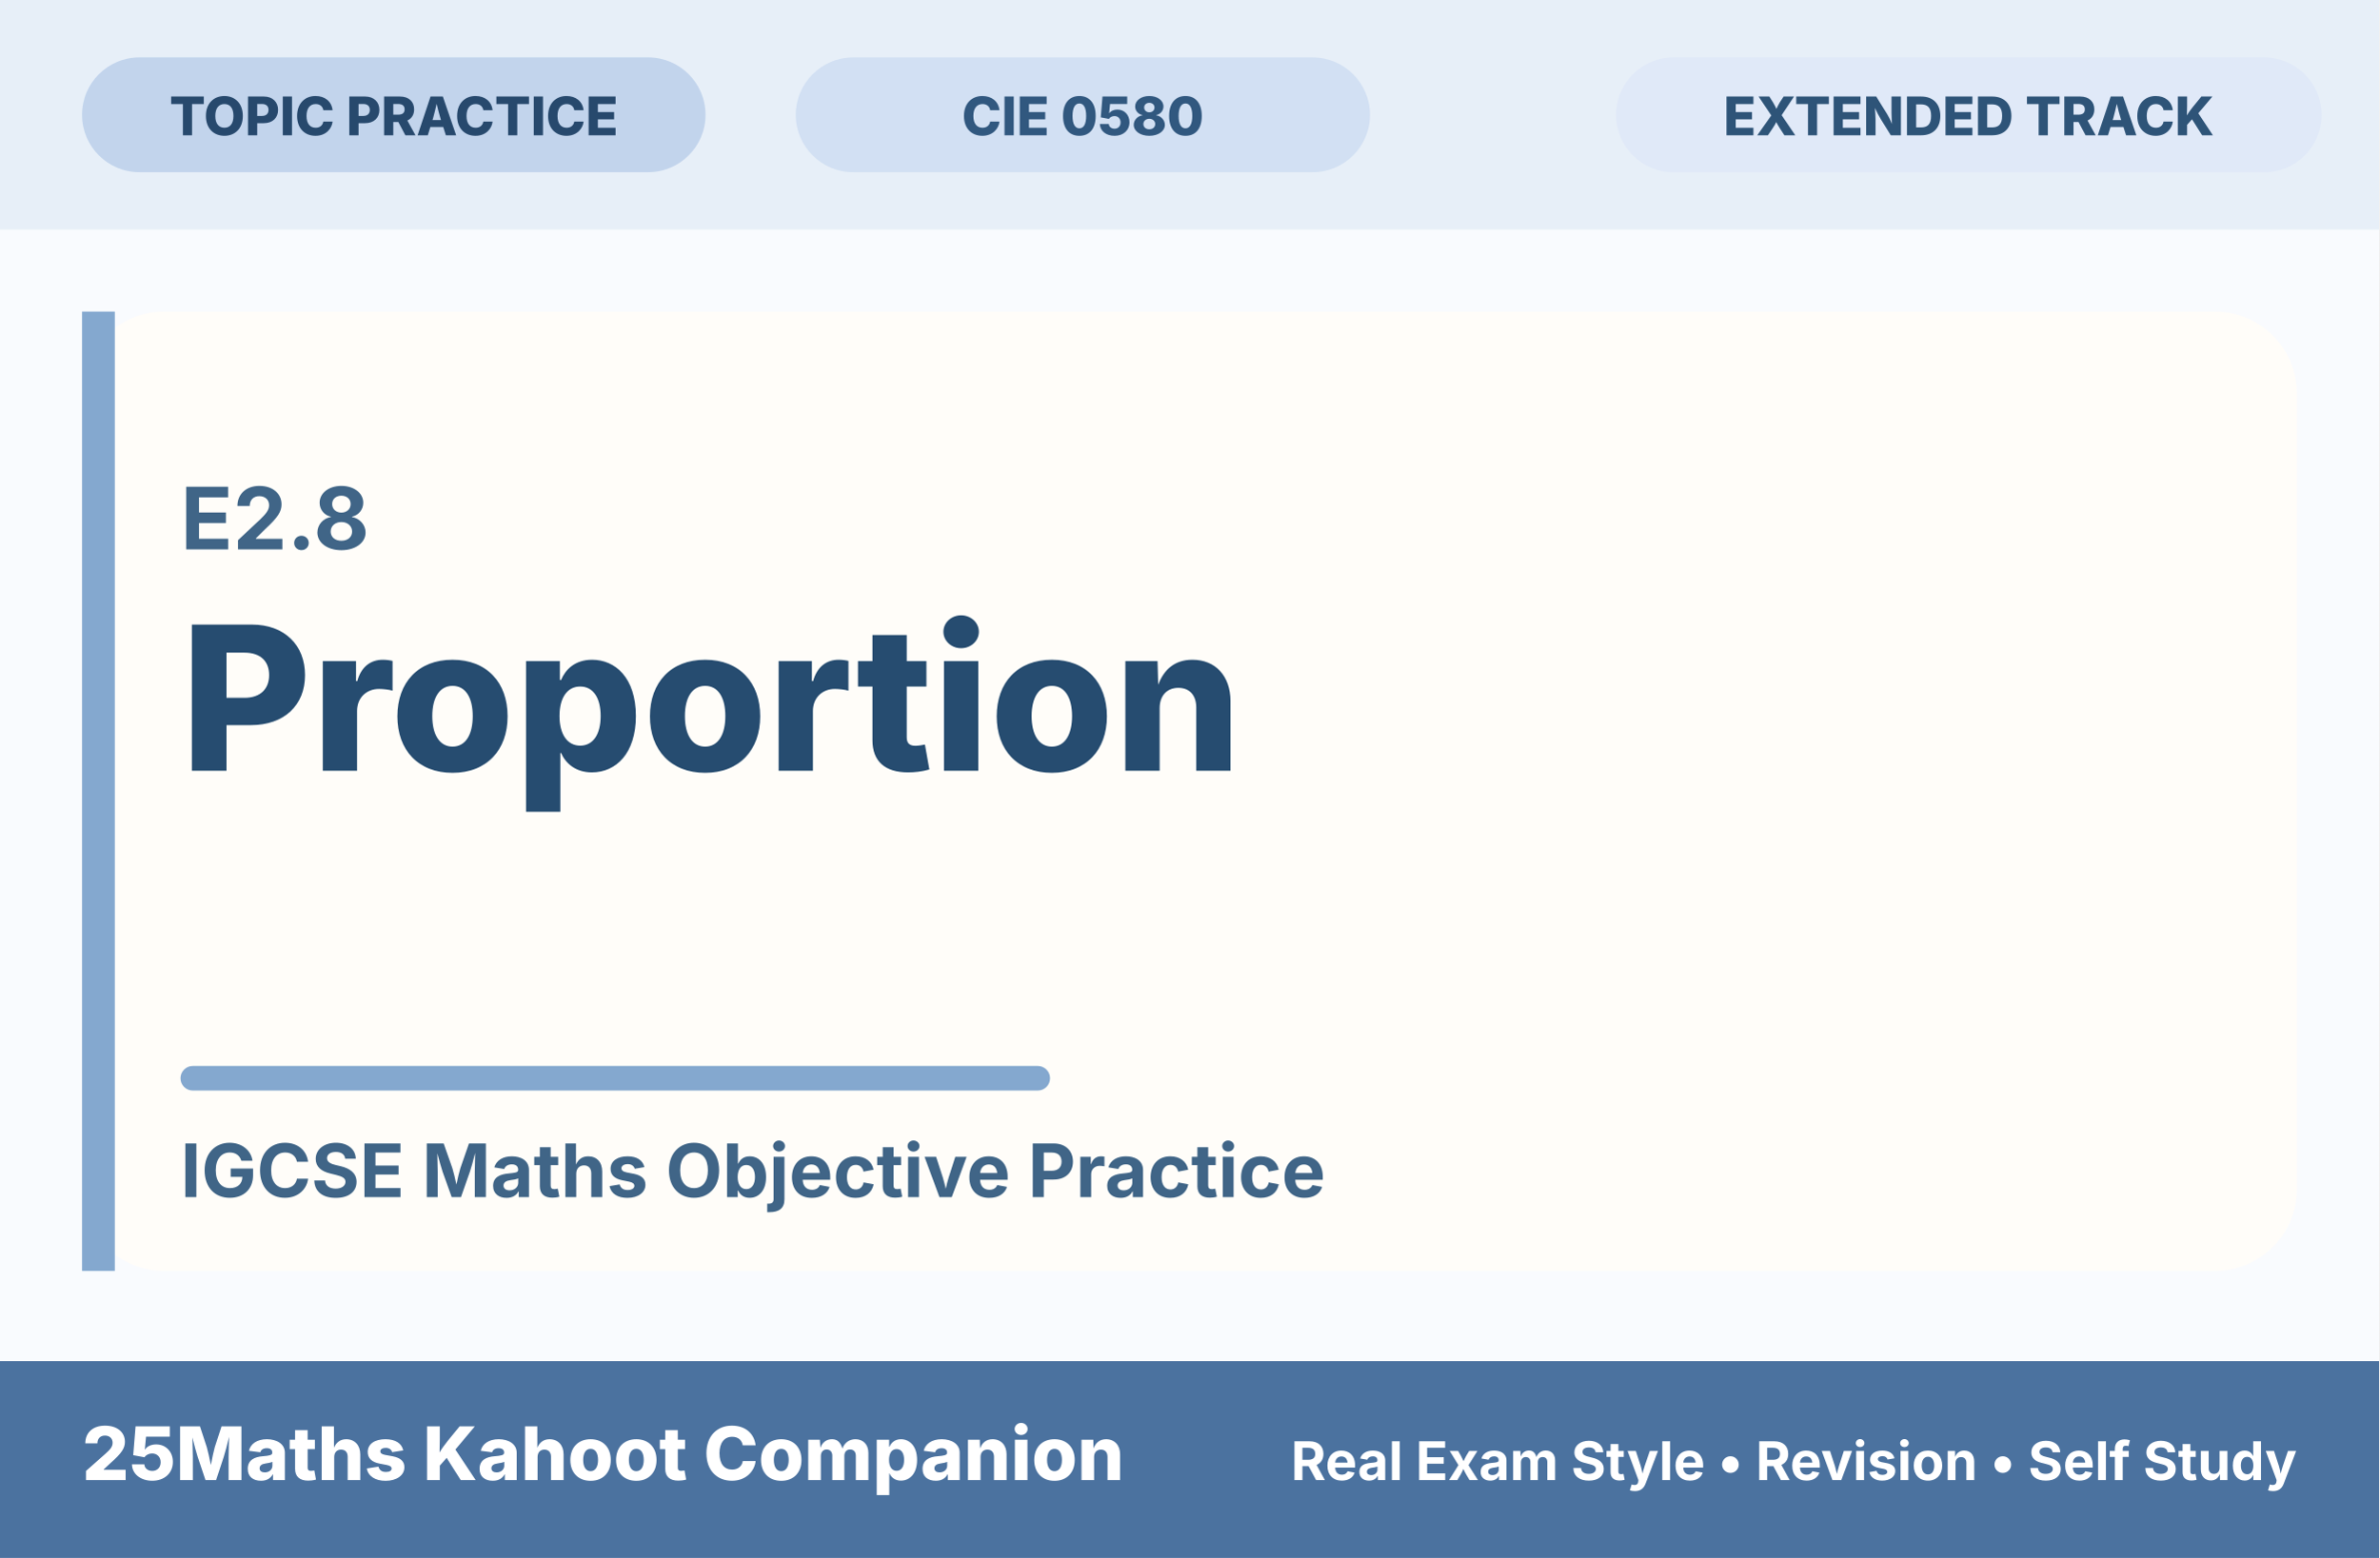
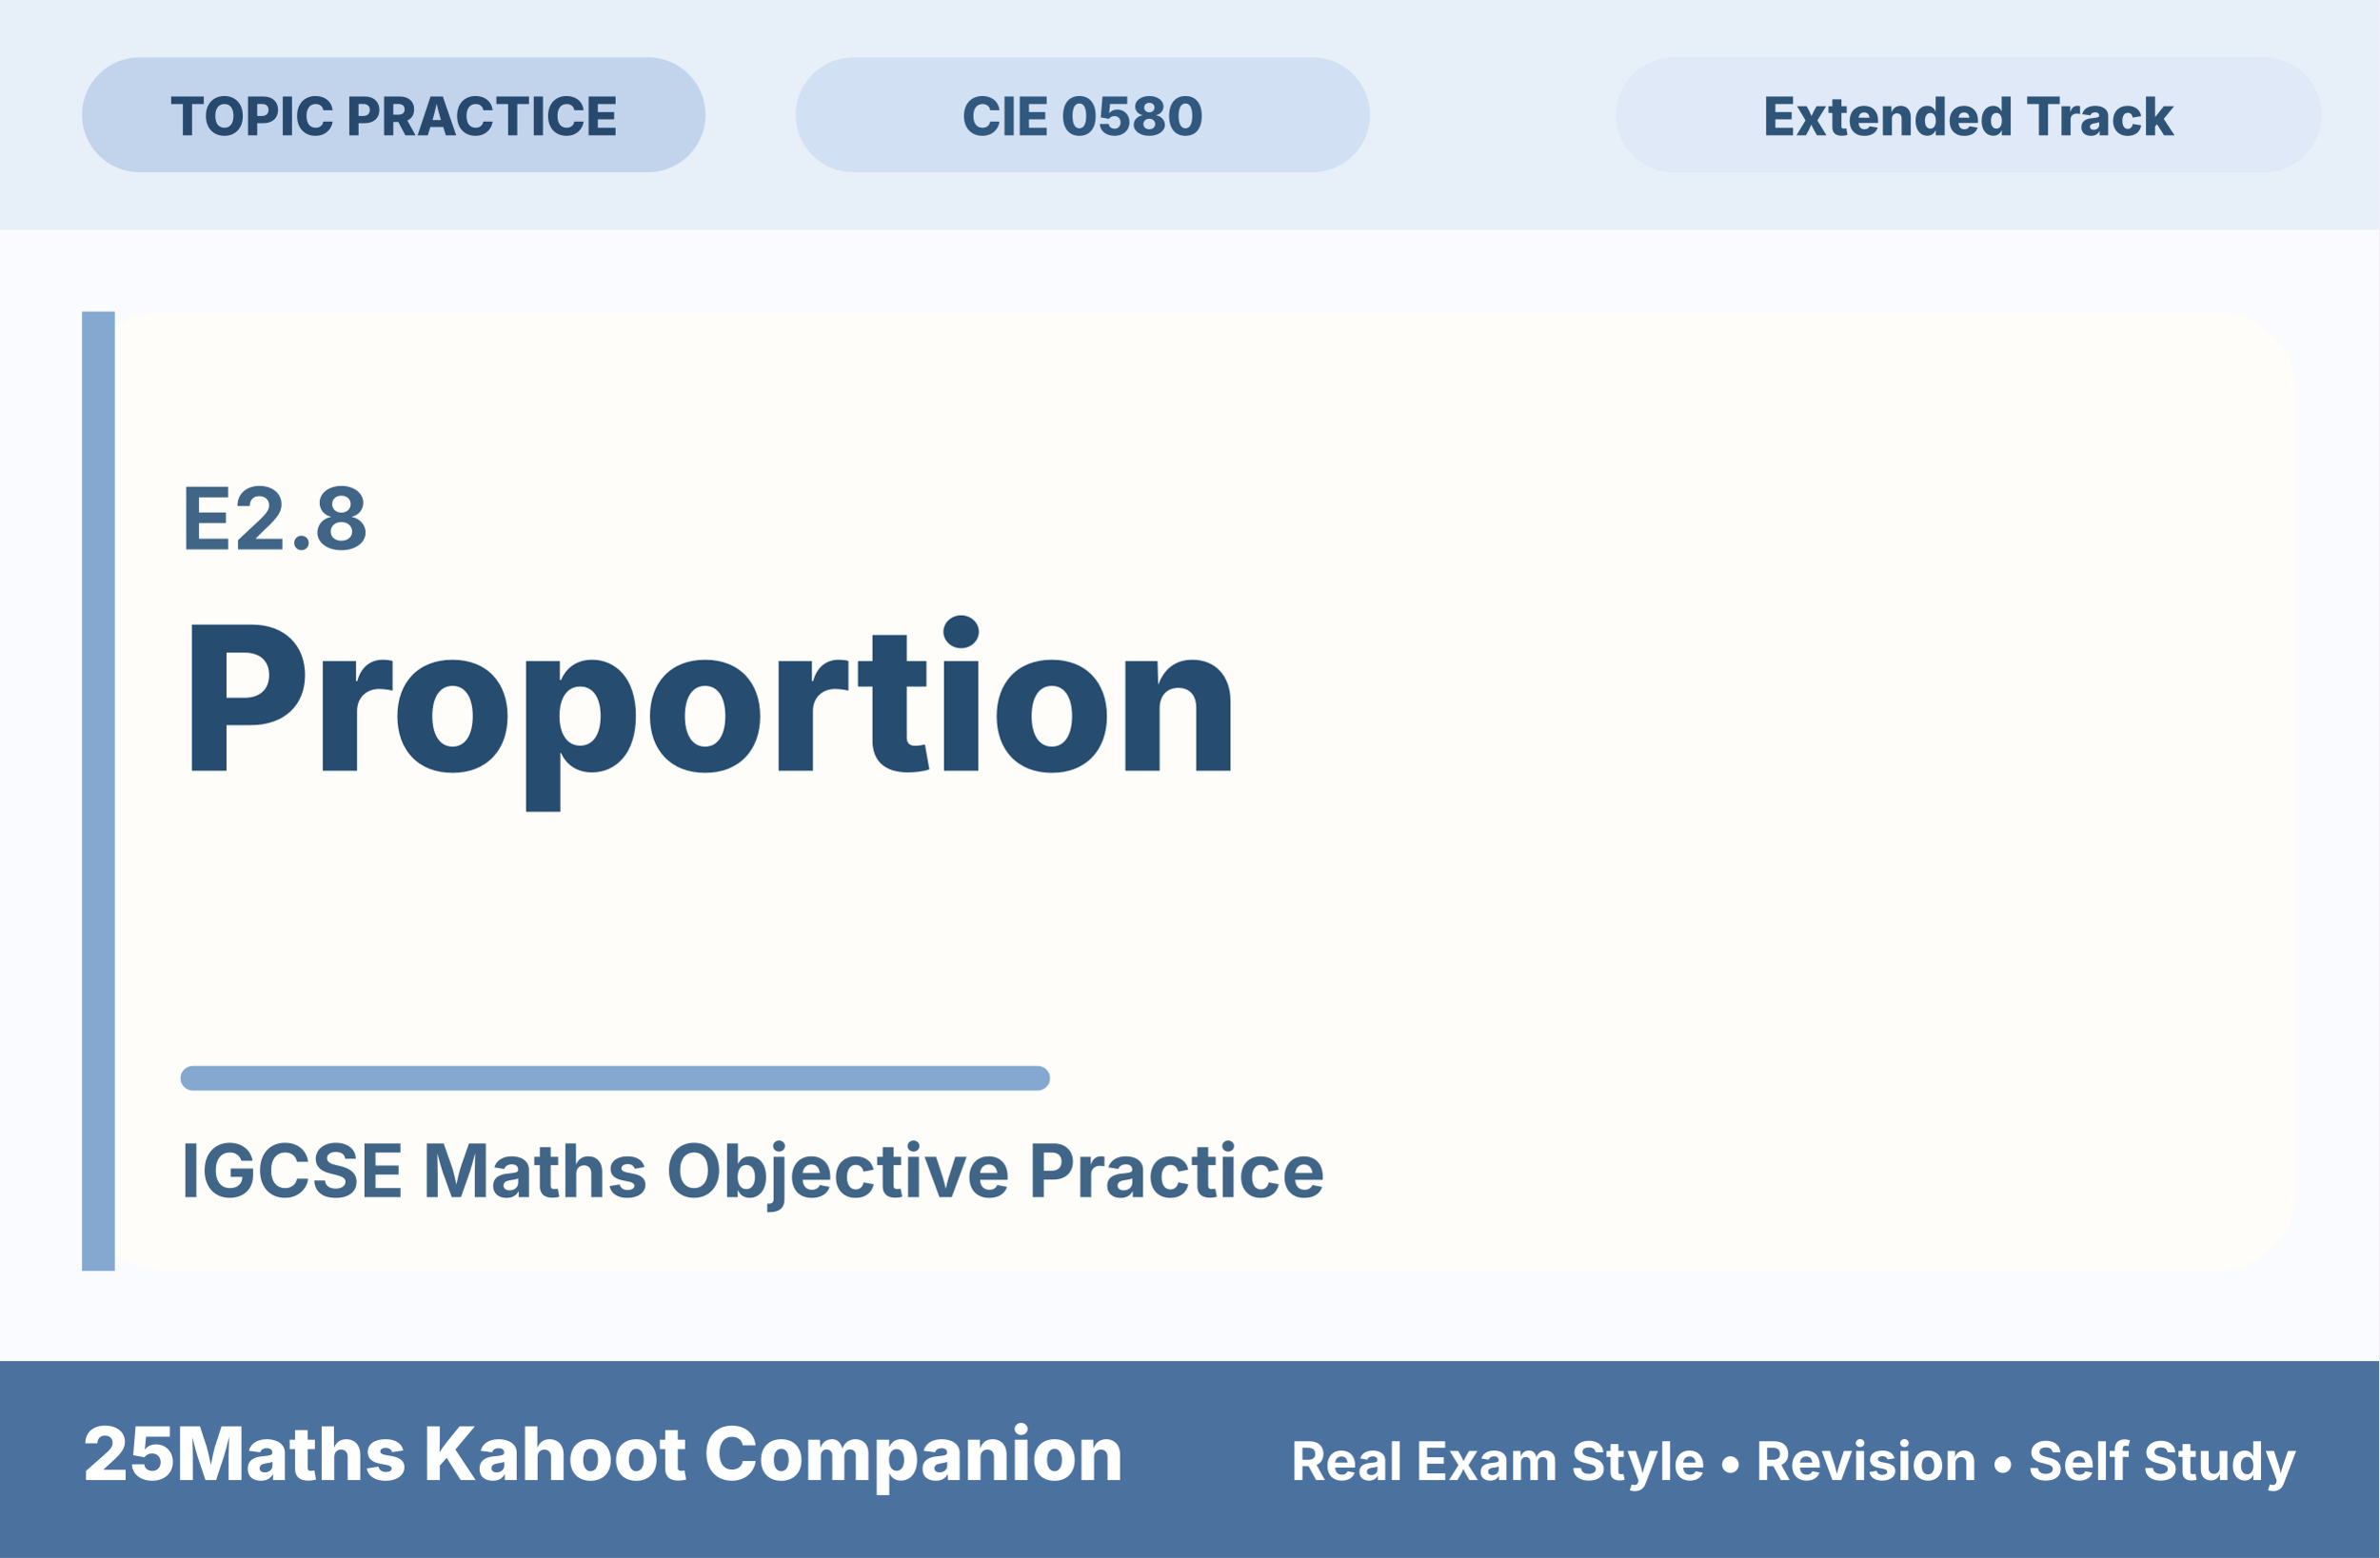
<svg xmlns="http://www.w3.org/2000/svg" width="2320" height="1520" viewBox="0 0 580 380" role="img" aria-label="E2.8 Kahoot cover" text-rendering="geometricPrecision" shape-rendering="geometricPrecision">
  <rect width="580" height="380" fill="#F9FBFE" />
  <rect x="0" y="0" width="580" height="56" fill="#E7EFF8" />
  <rect x="20" y="14" width="152" height="28" rx="14" fill="#C2D4EC" />
  <text x="96" y="33" text-anchor="middle" font-family="Avenir Next, Inter, Arial, sans-serif" font-size="13" font-weight="800" fill="#27496D">TOPIC PRACTICE</text>
  <rect x="194" y="14" width="140" height="28" rx="14" fill="#D2E0F3" />
  <text x="264" y="33" text-anchor="middle" font-family="Avenir Next, Inter, Arial, sans-serif" font-size="13" font-weight="800" fill="#31587F">CIE 0580</text>
  <rect x="394" y="14" width="172" height="28" rx="14" fill="#E0E9F8" />
-   <text x="480" y="33" text-anchor="middle" font-family="Avenir Next, Inter, Arial, sans-serif" font-size="13" font-weight="800" fill="#2E5478">EXTENDED TRACK</text>
+   <text x="480" y="33" text-anchor="middle" font-family="Avenir Next, Inter, Arial, sans-serif" font-size="13" font-weight="800" fill="#2E5478">Extended Track</text>
  <rect x="20" y="76" width="540" height="234" rx="20" fill="#FFFDF9" />
  <rect x="20" y="76" width="8" height="234" fill="#84A8CF" />
  <text x="44" y="134" font-family="Avenir Next, Inter, Arial, sans-serif" font-size="21" font-weight="700" fill="#406587">E2.8</text>
  <text x="44" y="188" font-family="Avenir Next, Inter, Arial, sans-serif" font-size="49" font-weight="800" fill="#264C70">Proportion</text>
  <rect x="44" y="260" width="212" height="6" rx="3" fill="#84A8CF" />
  <text x="44" y="292" font-family="Avenir Next, Inter, Arial, sans-serif" font-size="18" font-weight="700" fill="#406587">IGCSE Maths Objective Practice</text>
  <rect x="0" y="332" width="580" height="48" fill="#4B729F" />
  <text x="20" y="361" font-family="Avenir Next, Inter, Arial, sans-serif" font-size="18" font-weight="800" fill="#FFFFFF">25Maths Kahoot Companion</text>
  <text x="560" y="361" text-anchor="end" font-family="Avenir Next, Inter, Arial, sans-serif" font-size="13" font-weight="700" fill="#FFFFFF">Real Exam Style • Revision • Self Study</text>
</svg>
